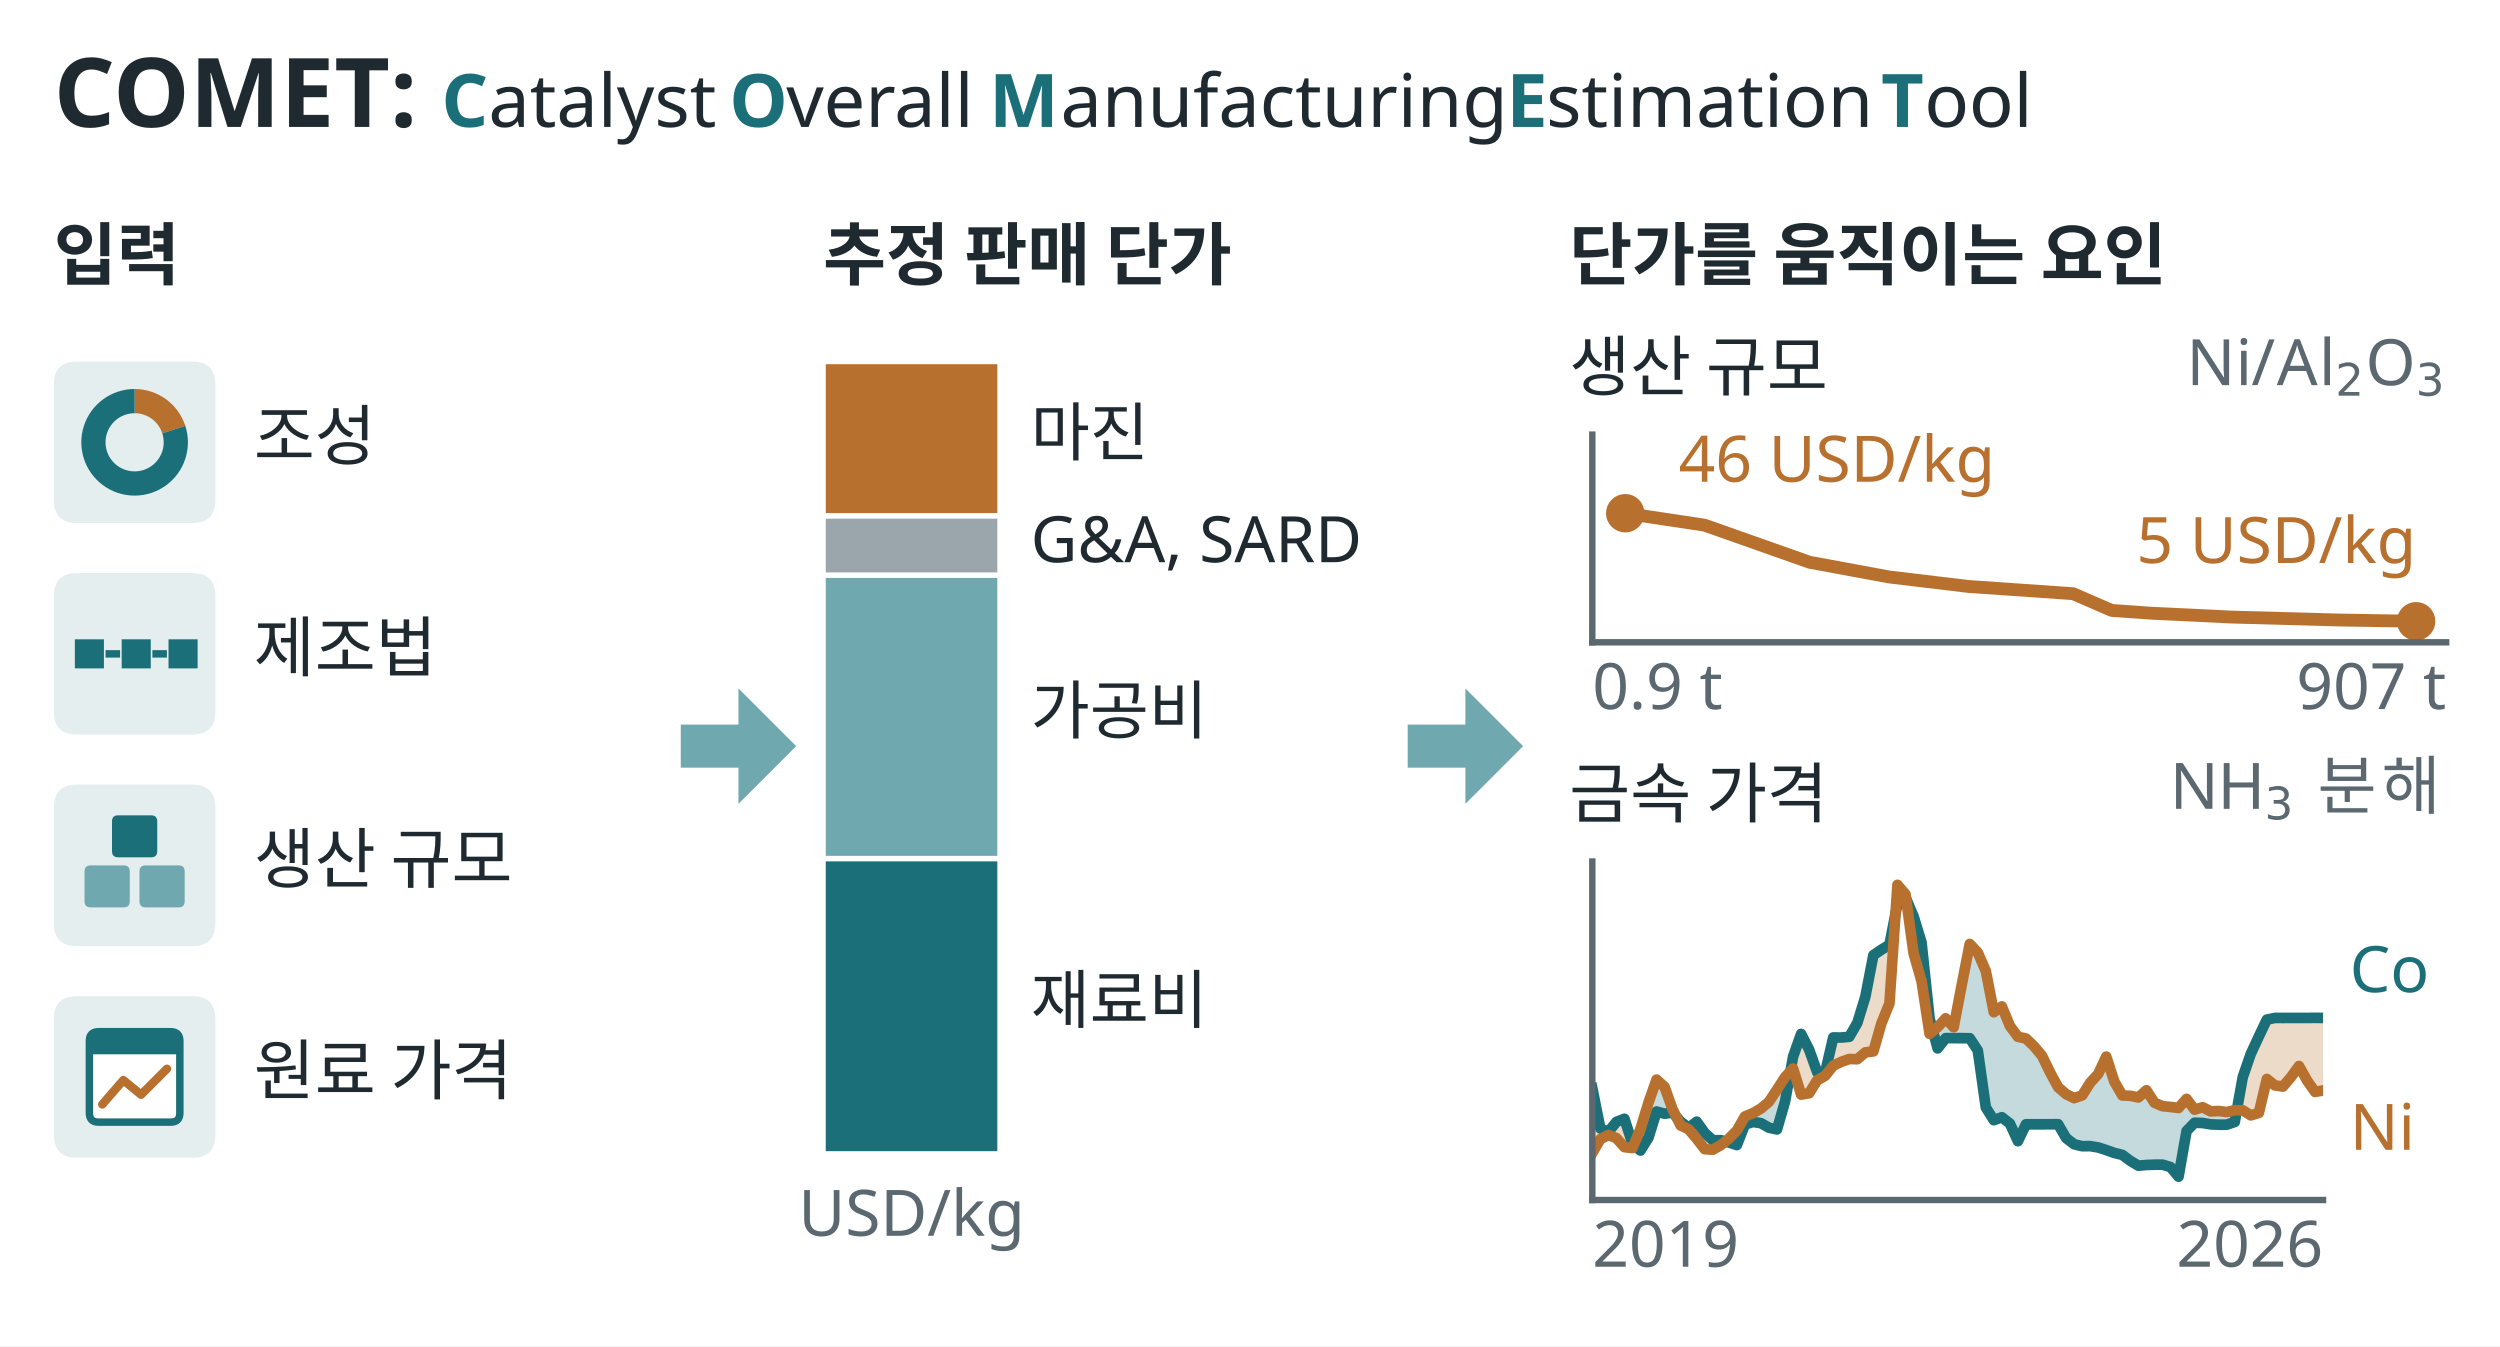
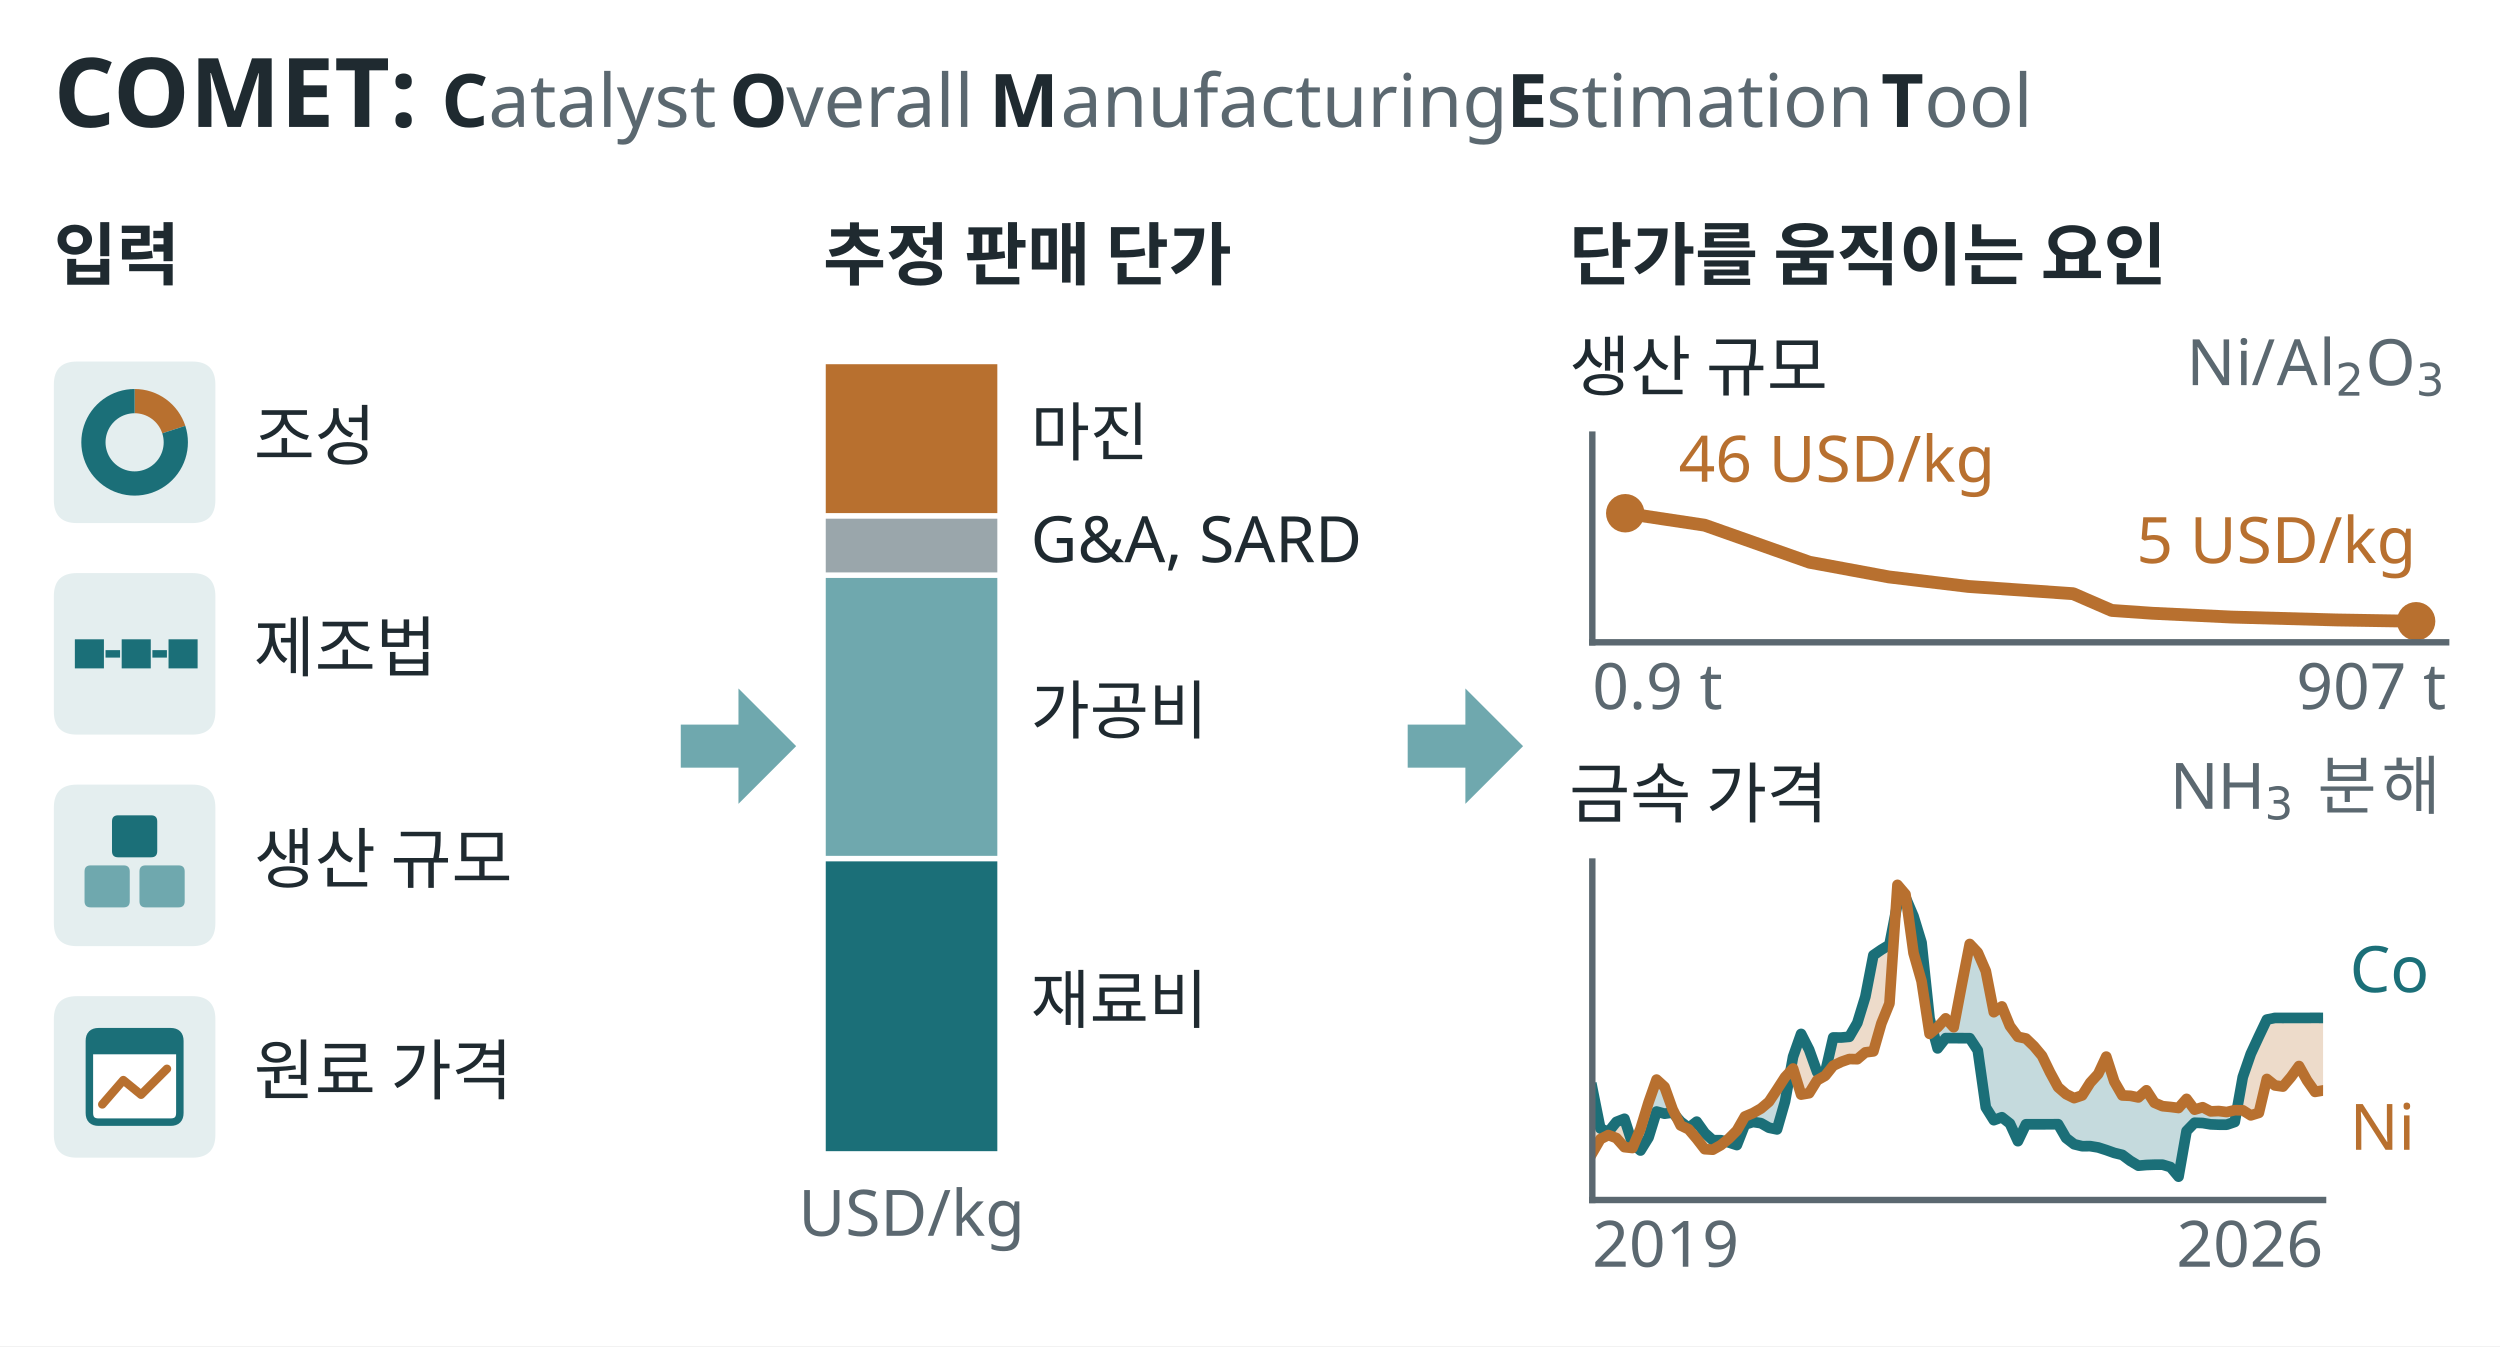
<svg xmlns="http://www.w3.org/2000/svg" xmlns:xlink="http://www.w3.org/1999/xlink" width="234pt" height="126pt" viewBox="0 0 234 126" version="1.1">
  <defs>
    <style type="text/css">*{stroke-linejoin: round; stroke-linecap: butt}</style>
  </defs>
  <g id="figure_1">
    <g id="patch_1">
      <path d="M 0 126 L 234 126 L 234 0 L 0 0 z " style="fill: #ffffff" />
    </g>
    <g id="axes_1">
      <g id="patch_2">
        <path d="M 7.2 48.96 L 18 48.96 Q 20.16 48.96 20.16 46.8 L 20.16 36 Q 20.16 33.84 18 33.84 L 7.2 33.84 Q 5.04 33.84 5.04 36 L 5.04 46.8 Q 5.04 48.96 7.2 48.96 z " clip-path="url(#pe69bccf116)" style="fill: #e4eeef" />
      </g>
      <g id="patch_3">
        <path d="M 17.345 39.858 C 17.02 38.856 16.385 37.983 15.533 37.363 C 14.68 36.744 13.654 36.41 12.6 36.41 L 12.6 38.678 C 13.175 38.678 13.735 38.86 14.2 39.198 C 14.665 39.536 15.011 40.012 15.188 40.559 z " clip-path="url(#pe69bccf116)" style="fill: #b8702f" />
      </g>
      <g id="patch_4">
        <path d="M 12.6 36.41 C 12.076 36.41 11.556 36.493 11.058 36.655 C 10.56 36.816 10.091 37.056 9.667 37.363 C 9.244 37.671 8.871 38.044 8.563 38.467 C 8.256 38.891 8.016 39.36 7.855 39.858 C 7.693 40.356 7.61 40.876 7.61 41.4 C 7.61 41.924 7.693 42.444 7.855 42.942 C 8.016 43.44 8.256 43.909 8.563 44.333 C 8.871 44.756 9.244 45.129 9.667 45.437 C 10.091 45.744 10.56 45.984 11.058 46.145 C 11.556 46.307 12.076 46.39 12.6 46.39 C 13.124 46.39 13.644 46.307 14.142 46.145 C 14.64 45.984 15.109 45.744 15.533 45.437 C 15.956 45.129 16.329 44.756 16.637 44.333 C 16.944 43.909 17.184 43.44 17.345 42.942 C 17.507 42.444 17.59 41.924 17.59 41.4 C 17.59 40.876 17.507 40.356 17.345 39.858 L 15.188 40.559 C 15.277 40.831 15.322 41.114 15.322 41.4 C 15.322 41.686 15.277 41.969 15.188 42.241 C 15.1 42.513 14.97 42.769 14.802 43 C 14.634 43.231 14.431 43.434 14.2 43.602 C 13.969 43.77 13.713 43.9 13.441 43.988 C 13.169 44.077 12.886 44.122 12.6 44.122 C 12.314 44.122 12.031 44.077 11.759 43.988 C 11.487 43.9 11.231 43.77 11 43.602 C 10.769 43.434 10.566 43.231 10.398 43 C 10.23 42.769 10.1 42.513 10.012 42.241 C 9.923 41.969 9.878 41.686 9.878 41.4 C 9.878 41.114 9.923 40.831 10.012 40.559 C 10.1 40.287 10.23 40.031 10.398 39.8 C 10.566 39.569 10.769 39.366 11 39.198 C 11.231 39.03 11.487 38.9 11.759 38.812 C 12.031 38.723 12.314 38.678 12.6 38.678 z " clip-path="url(#pe69bccf116)" style="fill: #1b6f78" />
      </g>
      <g id="patch_5">
        <path d="M 7.2 68.76 L 18 68.76 Q 20.16 68.76 20.16 66.6 L 20.16 55.8 Q 20.16 53.64 18 53.64 L 7.2 53.64 Q 5.04 53.64 5.04 55.8 L 5.04 66.6 Q 5.04 68.76 7.2 68.76 z " clip-path="url(#pe69bccf116)" style="fill: #e4eeef" />
      </g>
      <g id="patch_6">
        <path d="M 7.006 62.561 L 9.727 62.561 L 9.727 59.839 L 7.006 59.839 z " clip-path="url(#pe69bccf116)" style="fill: #1b6f78" />
      </g>
      <g id="patch_7">
        <path d="M 11.39 62.561 L 14.112 62.561 L 14.112 59.839 L 11.39 59.839 z " clip-path="url(#pe69bccf116)" style="fill: #1b6f78" />
      </g>
      <g id="patch_8">
        <path d="M 15.775 62.561 L 18.497 62.561 L 18.497 59.839 L 15.775 59.839 z " clip-path="url(#pe69bccf116)" style="fill: #1b6f78" />
      </g>
      <g id="patch_9">
        <path d="M 7.2 88.56 L 18 88.56 Q 20.16 88.56 20.16 86.4 L 20.16 75.6 Q 20.16 73.44 18 73.44 L 7.2 73.44 Q 5.04 73.44 5.04 75.6 L 5.04 86.4 Q 5.04 88.56 7.2 88.56 z " clip-path="url(#pe69bccf116)" style="fill: #e4eeef" />
      </g>
      <g id="patch_10">
        <path d="M 8.489 84.931 L 11.57 84.931 Q 12.146 84.931 12.146 84.355 L 12.146 81.576 Q 12.146 81 11.57 81 L 8.489 81 Q 7.913 81 7.913 81.576 L 7.913 84.355 Q 7.913 84.931 8.489 84.931 z " clip-path="url(#pe69bccf116)" style="fill: #6fa8ae" />
      </g>
      <g id="patch_11">
        <path d="M 13.63 84.931 L 16.711 84.931 Q 17.287 84.931 17.287 84.355 L 17.287 81.576 Q 17.287 81 16.711 81 L 13.63 81 Q 13.054 81 13.054 81.576 L 13.054 84.355 Q 13.054 84.931 13.63 84.931 z " clip-path="url(#pe69bccf116)" style="fill: #6fa8ae" />
      </g>
      <g id="patch_12">
        <path d="M 11.059 80.244 L 14.141 80.244 Q 14.717 80.244 14.717 79.668 L 14.717 76.889 Q 14.717 76.313 14.141 76.313 L 11.059 76.313 Q 10.483 76.313 10.483 76.889 L 10.483 79.668 Q 10.483 80.244 11.059 80.244 z " clip-path="url(#pe69bccf116)" style="fill: #1b6f78" />
      </g>
      <g id="patch_13">
        <path d="M 7.2 108.36 L 18 108.36 Q 20.16 108.36 20.16 106.2 L 20.16 95.4 Q 20.16 93.24 18 93.24 L 7.2 93.24 Q 5.04 93.24 5.04 95.4 L 5.04 106.2 Q 5.04 108.36 7.2 108.36 z " clip-path="url(#pe69bccf116)" style="fill: #e4eeef" />
      </g>
      <g id="patch_14">
        <path d="M 9.23 105.034 L 15.97 105.034 Q 16.834 105.034 16.834 104.17 L 16.834 97.43 Q 16.834 96.566 15.97 96.566 L 9.23 96.566 Q 8.366 96.566 8.366 97.43 L 8.366 104.17 Q 8.366 105.034 9.23 105.034 z " clip-path="url(#pe69bccf116)" style="fill: #ffffff; stroke: #1b6f78; stroke-width: 0.7; stroke-linejoin: miter" />
      </g>
      <g id="patch_15">
        <path d="M 8.366 98.683 L 16.834 98.683 L 16.834 96.566 L 8.366 96.566 z " clip-path="url(#pe69bccf116)" style="fill: #1b6f78" />
      </g>
      <g id="patch_16">
        <path d="M 77.04 108 L 93.6 108 L 93.6 80.358 L 77.04 80.358 z " clip-path="url(#pe69bccf116)" style="fill: #1b6f78; stroke: #ffffff; stroke-width: 0.5; stroke-linejoin: miter" />
      </g>
      <g id="patch_17">
        <path d="M 77.04 80.358 L 93.6 80.358 L 93.6 53.828 L 77.04 53.828 z " clip-path="url(#pe69bccf116)" style="fill: #6fa8ae; stroke: #ffffff; stroke-width: 0.5; stroke-linejoin: miter" />
      </g>
      <g id="patch_18">
        <path d="M 77.04 53.828 L 93.6 53.828 L 93.6 48.276 L 77.04 48.276 z " clip-path="url(#pe69bccf116)" style="fill: #9aa6ab; stroke: #ffffff; stroke-width: 0.5; stroke-linejoin: miter" />
      </g>
      <g id="patch_19">
        <path d="M 77.04 48.276 L 93.6 48.276 L 93.6 33.84 L 77.04 33.84 z " clip-path="url(#pe69bccf116)" style="fill: #b8702f; stroke: #ffffff; stroke-width: 0.5; stroke-linejoin: miter" />
      </g>
      <g id="patch_20">
        <path d="M 63.72 71.856 L 69.12 71.856 L 69.12 75.24 L 74.52 69.84 L 69.12 64.44 L 69.12 67.824 L 63.72 67.824 z " clip-path="url(#pe69bccf116)" style="fill: #6fa8ae" />
      </g>
      <g id="patch_21">
        <path d="M 131.76 71.856 L 137.16 71.856 L 137.16 75.24 L 142.56 69.84 L 137.16 64.44 L 137.16 67.824 L 131.76 67.824 z " clip-path="url(#pe69bccf116)" style="fill: #6fa8ae" />
      </g>
      <g id="line2d_1">
        <path d="M 9.878 61.2 L 11.239 61.2 " clip-path="url(#pe69bccf116)" style="fill: none; stroke: #1b6f78; stroke-width: 0.7" />
      </g>
      <g id="line2d_2">
        <path d="M 14.263 61.2 L 15.624 61.2 " clip-path="url(#pe69bccf116)" style="fill: none; stroke: #1b6f78; stroke-width: 0.7" />
      </g>
      <g id="line2d_3">
        <path d="M 9.576 103.37 L 11.542 101.102 L 13.205 102.463 L 15.624 100.044 " clip-path="url(#pe69bccf116)" style="fill: none; stroke: #b8702f; stroke-width: 0.8; stroke-linecap: round" />
      </g>
      <g id="text_1">
        <text style="font-weight: 700; font-size: 9px; font-family: 'Malgun Gothic'; text-anchor: start; fill: #1f2a30" x="5.04" y="11.88" transform="rotate(-0 5.04 11.88)">COMET:</text>
      </g>
      <g id="text_2">
-         <text style="font-weight: 700; font-size: 6.9px; font-family: 'Malgun Gothic'; text-anchor: start; fill: #1b6f78" x="41.31" y="11.88" transform="rotate(-0 41.31 11.88)">C</text>
+         <text style="font-weight: 700; font-size: 6.9px; font-family: 'Malgun Gothic'; text-anchor: start; fill: #1f2a30" x="41.31" y="11.88" transform="rotate(-0 41.31 11.88)">C</text>
      </g>
      <g id="text_3">
-         <text style="font-size: 6.9px; font-family: 'Malgun Gothic'; text-anchor: start; fill: #1f2a30" x="45.72" y="11.88" transform="rotate(-0 45.72 11.88)">atalyst</text>
+         <text style="font-size: 6.9px; font-family: 'Malgun Gothic'; text-anchor: start; fill: #5b6870" x="45.72" y="11.88" transform="rotate(-0 45.72 11.88)">atalyst</text>
      </g>
      <g id="text_4">
-         <text style="font-weight: 700; font-size: 6.9px; font-family: 'Malgun Gothic'; text-anchor: start; fill: #1b6f78" x="68.25" y="11.88" transform="rotate(-0 68.25 11.88)">O</text>
+         <text style="font-weight: 700; font-size: 6.9px; font-family: 'Malgun Gothic'; text-anchor: start; fill: #1f2a30" x="68.25" y="11.88" transform="rotate(-0 68.25 11.88)">O</text>
      </g>
      <g id="text_5">
-         <text style="font-size: 6.9px; font-family: 'Malgun Gothic'; text-anchor: start; fill: #1f2a30" x="73.59" y="11.88" transform="rotate(-0 73.59 11.88)">verall</text>
+         <text style="font-size: 6.9px; font-family: 'Malgun Gothic'; text-anchor: start; fill: #5b6870" x="73.59" y="11.88" transform="rotate(-0 73.59 11.88)">verall</text>
      </g>
      <g id="text_6">
-         <text style="font-weight: 700; font-size: 6.9px; font-family: 'Malgun Gothic'; text-anchor: start; fill: #1b6f78" x="92.58" y="11.88" transform="rotate(-0 92.58 11.88)">M</text>
+         <text style="font-weight: 700; font-size: 6.9px; font-family: 'Malgun Gothic'; text-anchor: start; fill: #1f2a30" x="92.58" y="11.88" transform="rotate(-0 92.58 11.88)">M</text>
      </g>
      <g id="text_7">
-         <text style="font-size: 6.9px; font-family: 'Malgun Gothic'; text-anchor: start; fill: #1f2a30" x="99.27" y="11.88" transform="rotate(-0 99.27 11.88)">anufacturing</text>
+         <text style="font-size: 6.9px; font-family: 'Malgun Gothic'; text-anchor: start; fill: #5b6870" x="99.27" y="11.88" transform="rotate(-0 99.27 11.88)">anufacturing</text>
      </g>
      <g id="text_8">
-         <text style="font-weight: 700; font-size: 6.9px; font-family: 'Malgun Gothic'; text-anchor: start; fill: #1b6f78" x="141" y="11.88" transform="rotate(-0 141 11.88)">E</text>
+         <text style="font-weight: 700; font-size: 6.9px; font-family: 'Malgun Gothic'; text-anchor: start; fill: #1f2a30" x="141" y="11.88" transform="rotate(-0 141 11.88)">E</text>
      </g>
      <g id="text_9">
-         <text style="font-size: 6.9px; font-family: 'Malgun Gothic'; text-anchor: start; fill: #1f2a30" x="144.72" y="11.88" transform="rotate(-0 144.72 11.88)">stimation</text>
+         <text style="font-size: 6.9px; font-family: 'Malgun Gothic'; text-anchor: start; fill: #5b6870" x="144.72" y="11.88" transform="rotate(-0 144.72 11.88)">stimation</text>
      </g>
      <g id="text_10">
-         <text style="font-weight: 700; font-size: 6.9px; font-family: 'Malgun Gothic'; text-anchor: start; fill: #1b6f78" x="176.07" y="11.88" transform="rotate(-0 176.07 11.88)">T</text>
+         <text style="font-weight: 700; font-size: 6.9px; font-family: 'Malgun Gothic'; text-anchor: start; fill: #1f2a30" x="176.07" y="11.88" transform="rotate(-0 176.07 11.88)">T</text>
      </g>
      <g id="text_11">
-         <text style="font-size: 6.9px; font-family: 'Malgun Gothic'; text-anchor: start; fill: #1f2a30" x="180.12" y="11.88" transform="rotate(-0 180.12 11.88)">ool</text>
+         <text style="font-size: 6.9px; font-family: 'Malgun Gothic'; text-anchor: start; fill: #5b6870" x="180.12" y="11.88" transform="rotate(-0 180.12 11.88)">ool</text>
      </g>
      <g id="text_12">
        <text style="font-weight: 700; font-size: 6.4px; font-family: 'Malgun Gothic'; text-anchor: start; fill: #1f2a30" x="5.04" y="26.153" transform="rotate(-0 5.04 26.153)">입력</text>
      </g>
      <g id="text_13">
        <text style="font-size: 6.2px; font-family: 'Malgun Gothic'; text-anchor: start; fill: #1f2a30" x="23.76" y="43.021" transform="rotate(-0 23.76 43.02072)">조성</text>
      </g>
      <g id="text_14">
        <text style="font-size: 6.2px; font-family: 'Malgun Gothic'; text-anchor: start; fill: #1f2a30" x="23.76" y="62.821" transform="rotate(-0 23.76 62.82072)">제조법</text>
      </g>
      <g id="text_15">
        <text style="font-size: 6.2px; font-family: 'Malgun Gothic'; text-anchor: start; fill: #1f2a30" x="23.76" y="82.621" transform="rotate(-0 23.76 82.62072)">생산 규모</text>
      </g>
      <g id="text_16">
        <text style="font-size: 6.2px; font-family: 'Malgun Gothic'; text-anchor: start; fill: #1f2a30" x="23.76" y="102.421" transform="rotate(-0 23.76 102.4207)">원료 가격</text>
      </g>
      <g id="text_17">
        <text style="font-size: 6px; font-family: 'Malgun Gothic'; text-anchor: start; fill: #1f2a30" x="96.48" y="95.747" transform="rotate(-0 96.48 95.74724)">재료비</text>
      </g>
      <g id="text_18">
        <text style="font-size: 6px; font-family: 'Malgun Gothic'; text-anchor: start; fill: #1f2a30" x="96.48" y="68.661" transform="rotate(-0 96.48 68.66131)">가공비</text>
      </g>
      <g id="text_19">
        <text style="font-size: 6px; font-family: 'Malgun Gothic'; text-anchor: start; fill: #1f2a30" x="96.48" y="52.621" transform="rotate(-0 96.48 52.62062)">G&amp;A, SARD</text>
      </g>
      <g id="text_20">
        <text style="font-size: 6px; font-family: 'Malgun Gothic'; text-anchor: start; fill: #1f2a30" x="96.48" y="42.627" transform="rotate(-0 96.48 42.62655)">마진</text>
      </g>
      <g id="text_21">
        <text style="font-weight: 700; font-size: 6.4px; font-family: 'Malgun Gothic'; text-anchor: start; fill: #1f2a30" x="77.04" y="26.153" transform="rotate(-0 77.04 26.153)">추정 판매 단가</text>
      </g>
      <g id="text_22">
        <text style="font-size: 6px; font-family: 'Malgun Gothic'; text-anchor: middle; fill: #5b6870" x="85.32" y="115.672" transform="rotate(-0 85.32 115.6725)">USD/kg</text>
      </g>
      <g id="text_23">
        <text style="font-weight: 700; font-size: 6.4px; font-family: 'Malgun Gothic'; text-anchor: start; fill: #1f2a30" x="146.88" y="26.153" transform="rotate(-0 146.88 26.153)">단가를 움직이는 요인</text>
      </g>
      <g id="text_24">
        <text style="font-size: 6.2px; font-family: 'Malgun Gothic'; text-anchor: start; fill: #1f2a30" x="146.88" y="36.541" transform="rotate(-0 146.88 36.54072)">생산 규모</text>
      </g>
      <g id="text_25">
        <g style="fill: #5b6870" transform="translate(204.66 36.48844)">
          <text>
            <tspan x="0" y="-0.438" style="font-size: 6px; font-family: 'Malgun Gothic'; fill: #5b6870">N</tspan>
            <tspan x="4.591" y="-0.438" style="font-size: 6px; font-family: 'Malgun Gothic'; fill: #5b6870">i</tspan>
            <tspan x="6.067" y="-0.438" style="font-size: 6px; font-family: 'Malgun Gothic'; fill: #5b6870">/</tspan>
            <tspan x="8.443" y="-0.438" style="font-size: 6px; font-family: 'Malgun Gothic'; fill: #5b6870">A</tspan>
            <tspan x="12.393" y="-0.438" style="font-size: 6px; font-family: 'Malgun Gothic'; fill: #5b6870">l</tspan>
            <tspan x="16.763" y="-0.438" style="font-size: 6px; font-family: 'Malgun Gothic'; fill: #5b6870">O</tspan>
            <tspan x="13.927" y="0.547" style="font-size: 4.2px; font-family: 'DejaVu Sans'; fill: #5b6870">2</tspan>
            <tspan x="21.461" y="0.547" style="font-size: 4.2px; font-family: 'DejaVu Sans'; fill: #5b6870">3</tspan>
          </text>
        </g>
      </g>
      <g id="text_26">
        <text style="font-size: 6px; font-family: 'Malgun Gothic'; text-anchor: start; fill: #5b6870" x="149.04" y="66.368" transform="rotate(-0 149.04 66.36844)">0.9 t</text>
      </g>
      <g id="text_27">
        <text style="font-size: 6px; font-family: 'Malgun Gothic'; text-anchor: end; fill: #5b6870" x="228.96" y="66.368" transform="rotate(-0 228.96 66.36844)">907 t</text>
      </g>
      <g id="text_28">
        <text style="font-size: 6.2px; font-family: 'Malgun Gothic'; text-anchor: start; fill: #1f2a30" x="146.88" y="76.501" transform="rotate(-0 146.88 76.50072)">금속 가격</text>
      </g>
      <g id="text_29">
        <g style="fill: #5b6870" transform="translate(203.1 76.58156)">
          <text>
            <tspan x="0" y="-0.875" style="font-size: 6px; font-family: 'Malgun Gothic'; fill: #5b6870">N</tspan>
            <tspan x="4.466" y="-0.875" style="font-size: 6px; font-family: 'Malgun Gothic'; fill: #5b6870">H</tspan>
            <tspan x="11.707" y="-0.875" style="font-size: 6px; font-family: 'Malgun Gothic'; fill: #5b6870"> </tspan>
            <tspan x="13.817" y="-0.875" style="font-size: 6px; font-family: 'Malgun Gothic'; fill: #5b6870">분</tspan>
            <tspan x="19.817" y="-0.875" style="font-size: 6px; font-family: 'Malgun Gothic'; fill: #5b6870">해</tspan>
            <tspan x="8.871" y="0.109" style="font-size: 4.2px; font-family: 'DejaVu Sans'; fill: #5b6870">3</tspan>
          </text>
        </g>
      </g>
      <g id="text_30">
        <text style="font-size: 6px; font-family: 'Malgun Gothic'; text-anchor: start; fill: #5b6870" x="149.04" y="118.568" transform="rotate(-0 149.04 118.5684)">2019</text>
      </g>
      <g id="text_31">
        <text style="font-size: 6px; font-family: 'Malgun Gothic'; text-anchor: end; fill: #5b6870" x="217.44" y="118.568" transform="rotate(-0 217.44 118.5684)">2026</text>
      </g>
    </g>
    <g id="axes_2">
      <g id="patch_22">
        <path d="M 149.04 60.12 L 228.96 60.12 L 228.96 40.68 L 149.04 40.68 z " style="fill: #ffffff" />
      </g>
      <g id="matplotlib.axis_1" />
      <g id="matplotlib.axis_2" />
      <g id="line2d_4">
        <path d="M 152.123 48.039 L 159.551 49.157 L 169.37 52.625 L 176.798 54.001 L 184.226 54.891 L 194.045 55.57 L 197.651 57.136 L 201.473 57.403 L 208.901 57.758 L 218.72 58.028 L 226.148 58.15 " clip-path="url(#pe0c99a895d)" style="fill: none; stroke: #b8702f; stroke-width: 1.2; stroke-linecap: square" />
      </g>
      <g id="line2d_5">
        <defs>
          <path id="mf2eb893b28" d="M 0 1.3 C 0.345 1.3 0.675 1.163 0.919 0.919 C 1.163 0.675 1.3 0.345 1.3 0 C 1.3 -0.345 1.163 -0.675 0.919 -0.919 C 0.675 -1.163 0.345 -1.3 0 -1.3 C -0.345 -1.3 -0.675 -1.163 -0.919 -0.919 C -1.163 -0.675 -1.3 -0.345 -1.3 0 C -1.3 0.345 -1.163 0.675 -0.919 0.919 C -0.675 1.163 -0.345 1.3 0 1.3 z " style="stroke: #b8702f" />
        </defs>
        <g clip-path="url(#pe0c99a895d)">
          <use xlink:href="#mf2eb893b28" x="152.123" y="48.039" style="fill: #b8702f; stroke: #b8702f" />
          <use xlink:href="#mf2eb893b28" x="226.148" y="58.15" style="fill: #b8702f; stroke: #b8702f" />
        </g>
      </g>
      <g id="patch_23">
        <path d="M 149.04 60.12 L 149.04 40.68 " style="fill: none; stroke: #5b6870; stroke-width: 0.6; stroke-linejoin: miter; stroke-linecap: square" />
      </g>
      <g id="patch_24">
        <path d="M 149.04 60.12 L 228.96 60.12 " style="fill: none; stroke: #5b6870; stroke-width: 0.6; stroke-linejoin: miter; stroke-linecap: square" />
      </g>
      <g id="text_32">
        <text style="font-size: 6px; font-family: 'Malgun Gothic'; text-anchor: start; fill: #b8702f" x="157.123" y="45.089" transform="rotate(-0 157.1229 45.08887)">46 USD/kg</text>
      </g>
      <g id="text_33">
        <text style="font-size: 6px; font-family: 'Malgun Gothic'; text-anchor: end; fill: #b8702f" x="226.148" y="52.7" transform="rotate(-0 226.1484 52.69993)">5 USD/kg</text>
      </g>
    </g>
    <g id="axes_3">
      <g id="patch_25">
        <path d="M 149.04 112.32 L 217.44 112.32 L 217.44 80.64 L 149.04 80.64 z " style="fill: #ffffff" />
      </g>
      <g id="FillBetweenPolyCollection_1">
        <path d="M 152.923 107.156 L 153.55 107.688 L 154.302 106.471 L 155.053 104.041 L 155.805 104.241 L 156.556 104.133 L 156.899 104.522 L 156.556 103.836 L 155.805 101.736 L 155.053 101.052 L 154.302 103.19 L 153.55 105.658 z " clip-path="url(#p1ea8eb93e0)" style="fill: #1b6f78; fill-opacity: 0.25" />
        <path d="M 161.492 106.842 L 161.818 106.934 L 162.57 107.177 L 163.321 105.262 L 164.073 105.016 L 164.825 105.127 L 165.576 105.556 L 166.328 105.712 L 167.08 103.101 L 167.586 100.277 L 167.08 100.821 L 166.328 101.987 L 165.576 103.124 L 164.825 103.761 L 164.073 104.189 L 163.321 104.504 L 162.57 105.819 L 161.818 106.576 z " clip-path="url(#p1ea8eb93e0)" style="fill: #1b6f78; fill-opacity: 0.25" />
        <path d="M 177.421 85.504 L 177.603 84.571 L 178.354 83.991 L 178.411 84.124 L 178.354 83.71 L 177.603 82.825 z " clip-path="url(#p1ea8eb93e0)" style="fill: #1b6f78; fill-opacity: 0.25" />
        <path d="M 180.924 96.507 L 181.361 98.128 L 182.113 97.168 L 182.864 97.17 L 183.616 97.173 L 184.367 97.175 L 185.119 98.317 L 185.871 103.653 L 186.622 104.849 L 187.374 104.574 L 188.126 105.165 L 188.877 106.814 L 189.629 105.234 L 190.381 105.234 L 191.132 105.234 L 191.884 105.233 L 192.636 105.224 L 193.387 106.52 L 194.139 107.101 L 194.891 107.284 L 195.642 107.279 L 196.394 107.403 L 197.145 107.645 L 197.897 107.913 L 198.649 108.098 L 199.4 108.659 L 200.152 109.108 L 200.904 109.043 L 201.655 109.015 L 202.407 109.012 L 203.159 109.238 L 203.91 110.135 L 204.662 105.864 L 205.414 105.089 L 206.165 105.113 L 206.917 105.24 L 207.669 105.271 L 208.42 105.271 L 209.172 105.016 L 209.368 103.917 L 209.172 103.914 L 208.42 104.087 L 207.669 103.992 L 206.917 104.026 L 206.165 103.636 L 205.414 103.865 L 204.662 102.855 L 203.91 103.707 L 203.159 103.611 L 202.407 103.538 L 201.655 103.214 L 200.904 102.051 L 200.152 102.721 L 199.4 102.568 L 198.649 102.534 L 197.897 101.23 L 197.145 98.901 L 196.394 100.519 L 195.642 101.344 L 194.891 102.53 L 194.139 102.784 L 193.387 102.411 L 192.636 101.758 L 191.884 100.372 L 191.132 98.824 L 190.381 97.927 L 189.629 97.204 L 188.877 97.045 L 188.126 96.035 L 187.374 94.201 L 186.622 94.742 L 185.871 90.888 L 185.119 89.158 L 184.367 88.358 L 183.616 92.194 L 182.864 96.149 L 182.113 95.318 L 181.361 96.147 z " clip-path="url(#p1ea8eb93e0)" style="fill: #1b6f78; fill-opacity: 0.25" />
      </g>
      <g id="FillBetweenPolyCollection_2">
        <path d="M 149.04 101.872 L 149.04 101.872 L 149.792 105.618 L 150.543 105.952 L 151.295 105.009 L 152.047 104.718 L 152.798 107.05 L 152.923 107.156 L 152.798 107.454 L 152.047 107.372 L 151.295 106.525 L 150.543 106.241 L 149.792 106.623 L 149.04 107.925 z " clip-path="url(#p1ea8eb93e0)" style="fill: #b8702f; fill-opacity: 0.25" />
        <path d="M 156.899 104.522 L 157.308 104.987 L 158.06 105.568 L 158.811 104.989 L 159.563 106.045 L 160.315 106.721 L 161.066 106.721 L 161.492 106.842 L 161.066 107.189 L 160.315 107.611 L 159.563 107.562 L 158.811 106.589 L 158.06 105.702 L 157.308 105.341 z " clip-path="url(#p1ea8eb93e0)" style="fill: #b8702f; fill-opacity: 0.25" />
        <path d="M 167.586 100.277 L 167.831 98.908 L 168.583 96.776 L 169.335 98.253 L 170.086 100.344 L 170.838 100.374 L 171.589 97.109 L 172.341 97.113 L 173.093 97.044 L 173.844 95.747 L 174.596 93.295 L 175.348 89.407 L 176.099 88.893 L 176.851 88.437 L 177.421 85.504 L 176.851 93.927 L 176.099 95.787 L 175.348 98.409 L 174.596 98.502 L 173.844 99.141 L 173.093 99.125 L 172.341 99.389 L 171.589 99.751 L 170.838 100.691 L 170.086 101.113 L 169.335 102.325 L 168.583 102.453 L 167.831 100.013 z " clip-path="url(#p1ea8eb93e0)" style="fill: #b8702f; fill-opacity: 0.25" />
        <path d="M 178.411 84.124 L 179.106 85.762 L 179.858 88.227 L 180.609 95.34 L 180.924 96.507 L 180.609 96.766 L 179.858 91.841 L 179.106 89.207 z " clip-path="url(#p1ea8eb93e0)" style="fill: #b8702f; fill-opacity: 0.25" />
        <path d="M 209.368 103.917 L 209.924 100.81 L 210.675 98.637 L 211.427 97.012 L 212.178 95.433 L 212.93 95.278 L 213.682 95.281 L 214.433 95.278 L 215.185 95.279 L 215.937 95.279 L 216.688 95.271 L 217.44 95.279 L 217.44 95.279 L 217.44 102.067 L 216.688 102.2 L 215.937 101.129 L 215.185 99.78 L 214.433 100.818 L 213.682 101.703 L 212.93 101.595 L 212.178 100.992 L 211.427 104.165 L 210.675 104.398 L 209.924 103.925 z " clip-path="url(#p1ea8eb93e0)" style="fill: #b8702f; fill-opacity: 0.25" />
      </g>
      <g id="matplotlib.axis_3" />
      <g id="matplotlib.axis_4" />
      <g id="line2d_6">
        <path d="M 149.04 101.872 L 149.792 105.618 L 150.543 105.952 L 151.295 105.009 L 152.047 104.718 L 152.798 107.05 L 153.55 107.688 L 154.302 106.471 L 155.053 104.041 L 155.805 104.241 L 156.556 104.133 L 157.308 104.987 L 158.06 105.568 L 158.811 104.989 L 159.563 106.045 L 160.315 106.721 L 161.066 106.721 L 161.818 106.934 L 162.57 107.177 L 163.321 105.262 L 164.073 105.016 L 164.825 105.127 L 165.576 105.556 L 166.328 105.712 L 167.08 103.101 L 167.831 98.908 L 168.583 96.776 L 169.335 98.253 L 170.086 100.344 L 170.838 100.374 L 171.589 97.109 L 172.341 97.113 L 173.093 97.044 L 173.844 95.747 L 174.596 93.295 L 175.348 89.407 L 176.099 88.893 L 176.851 88.437 L 177.603 84.571 L 178.354 83.991 L 179.106 85.762 L 179.858 88.227 L 180.609 95.34 L 181.361 98.128 L 182.113 97.168 L 182.864 97.17 L 183.616 97.173 L 184.367 97.175 L 185.119 98.317 L 185.871 103.653 L 186.622 104.849 L 187.374 104.574 L 188.126 105.165 L 188.877 106.814 L 189.629 105.234 L 190.381 105.234 L 191.132 105.234 L 191.884 105.233 L 192.636 105.224 L 193.387 106.52 L 194.139 107.101 L 194.891 107.284 L 195.642 107.279 L 196.394 107.403 L 197.145 107.645 L 197.897 107.913 L 198.649 108.098 L 199.4 108.659 L 200.152 109.108 L 200.904 109.043 L 201.655 109.015 L 202.407 109.012 L 203.159 109.238 L 203.91 110.135 L 204.662 105.864 L 205.414 105.089 L 206.165 105.113 L 206.917 105.24 L 207.669 105.271 L 208.42 105.271 L 209.172 105.016 L 209.924 100.81 L 210.675 98.637 L 211.427 97.012 L 212.178 95.433 L 212.93 95.278 L 213.682 95.281 L 214.433 95.278 L 215.185 95.279 L 215.937 95.279 L 216.688 95.271 L 217.44 95.279 " clip-path="url(#p1ea8eb93e0)" style="fill: none; stroke: #1b6f78; stroke-linecap: square" />
      </g>
      <g id="line2d_7">
        <path d="M 149.04 107.925 L 149.792 106.623 L 150.543 106.241 L 151.295 106.525 L 152.047 107.372 L 152.798 107.454 L 153.55 105.658 L 154.302 103.19 L 155.053 101.052 L 155.805 101.736 L 156.556 103.836 L 157.308 105.341 L 158.06 105.702 L 158.811 106.589 L 159.563 107.562 L 160.315 107.611 L 161.066 107.189 L 161.818 106.576 L 162.57 105.819 L 163.321 104.504 L 164.073 104.189 L 164.825 103.761 L 165.576 103.124 L 166.328 101.987 L 167.08 100.821 L 167.831 100.013 L 168.583 102.453 L 169.335 102.325 L 170.086 101.113 L 170.838 100.691 L 171.589 99.751 L 172.341 99.389 L 173.093 99.125 L 173.844 99.141 L 174.596 98.502 L 175.348 98.409 L 176.099 95.787 L 176.851 93.927 L 177.603 82.825 L 178.354 83.71 L 179.106 89.207 L 179.858 91.841 L 180.609 96.766 L 181.361 96.147 L 182.113 95.318 L 182.864 96.149 L 183.616 92.194 L 184.367 88.358 L 185.119 89.158 L 185.871 90.888 L 186.622 94.742 L 187.374 94.201 L 188.126 96.035 L 188.877 97.045 L 189.629 97.204 L 190.381 97.927 L 191.132 98.824 L 191.884 100.372 L 192.636 101.758 L 193.387 102.411 L 194.139 102.784 L 194.891 102.53 L 195.642 101.344 L 196.394 100.519 L 197.145 98.901 L 197.897 101.23 L 198.649 102.534 L 199.4 102.568 L 200.152 102.721 L 200.904 102.051 L 201.655 103.214 L 202.407 103.538 L 203.159 103.611 L 203.91 103.707 L 204.662 102.855 L 205.414 103.865 L 206.165 103.636 L 206.917 104.026 L 207.669 103.992 L 208.42 104.087 L 209.172 103.914 L 209.924 103.925 L 210.675 104.398 L 211.427 104.165 L 212.178 100.992 L 212.93 101.595 L 213.682 101.703 L 214.433 100.818 L 215.185 99.78 L 215.937 101.129 L 216.688 102.2 L 217.44 102.067 " clip-path="url(#p1ea8eb93e0)" style="fill: none; stroke: #b8702f; stroke-linecap: square" />
      </g>
      <g id="patch_26">
        <path d="M 149.04 112.32 L 149.04 80.64 " style="fill: none; stroke: #5b6870; stroke-width: 0.6; stroke-linejoin: miter; stroke-linecap: square" />
      </g>
      <g id="patch_27">
        <path d="M 149.04 112.32 L 217.44 112.32 " style="fill: none; stroke: #5b6870; stroke-width: 0.6; stroke-linejoin: miter; stroke-linecap: square" />
      </g>
      <g id="text_34">
        <text style="font-size: 6px; font-family: 'Malgun Gothic'; text-anchor: start; fill: #1b6f78" x="219.94" y="92.86" transform="rotate(-0 219.94 92.8605)">Co</text>
      </g>
      <g id="text_35">
        <text style="font-size: 6px; font-family: 'Malgun Gothic'; text-anchor: start; fill: #b8702f" x="219.94" y="107.623" transform="rotate(-0 219.94 107.6226)">Ni</text>
      </g>
    </g>
  </g>
  <defs>
    <clipPath id="pe69bccf116">
      <rect x="0" y="0" width="234" height="126" />
    </clipPath>
    <clipPath id="pe0c99a895d">
      <rect x="149.04" y="40.68" width="79.92" height="19.44" />
    </clipPath>
    <clipPath id="p1ea8eb93e0">
      <rect x="149.04" y="80.64" width="68.4" height="31.68" />
    </clipPath>
  </defs>
</svg>
